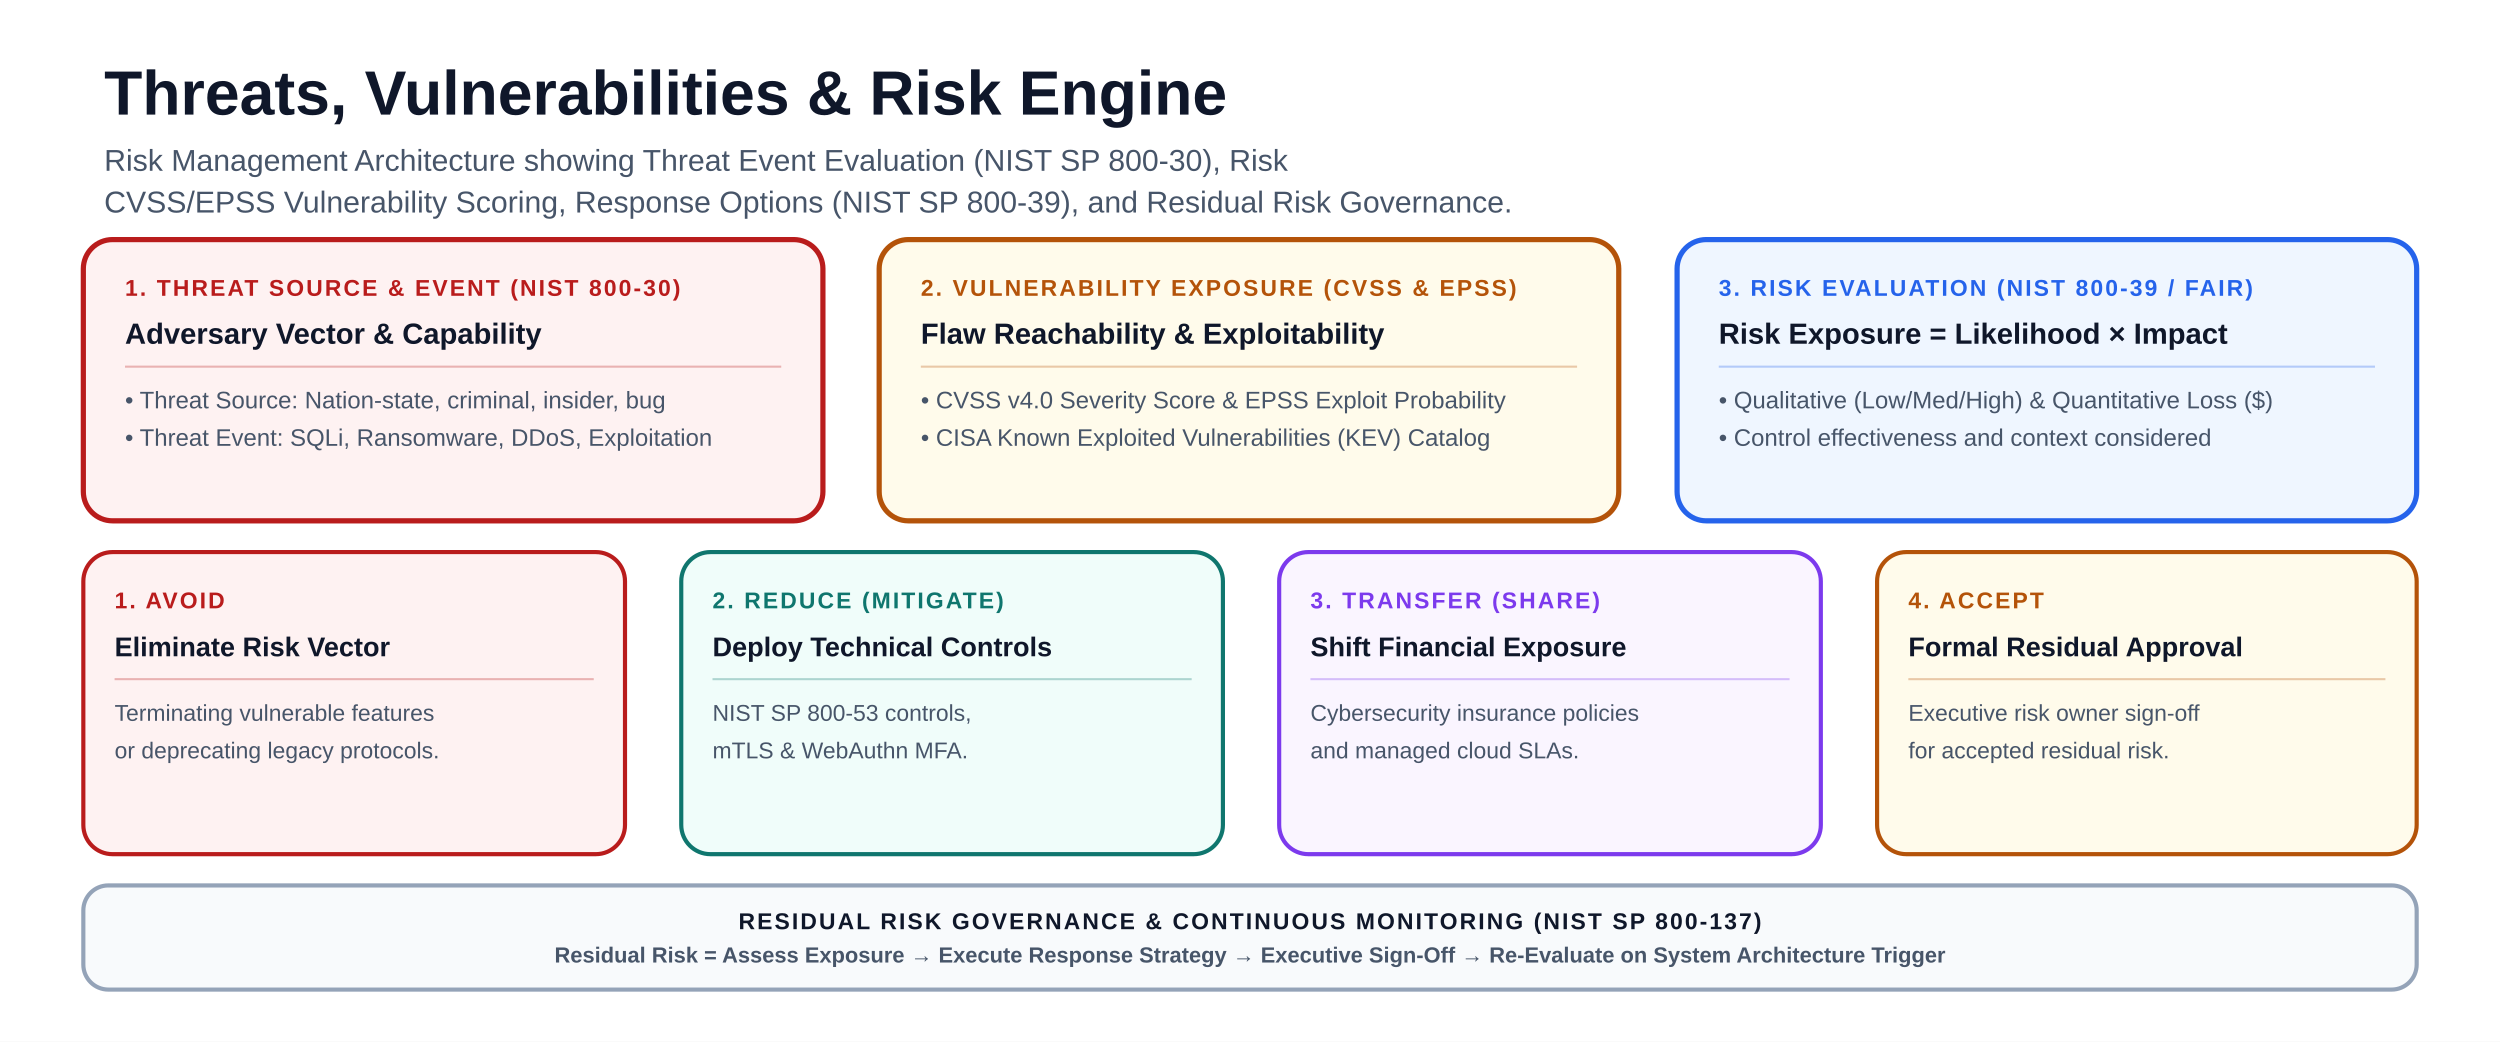
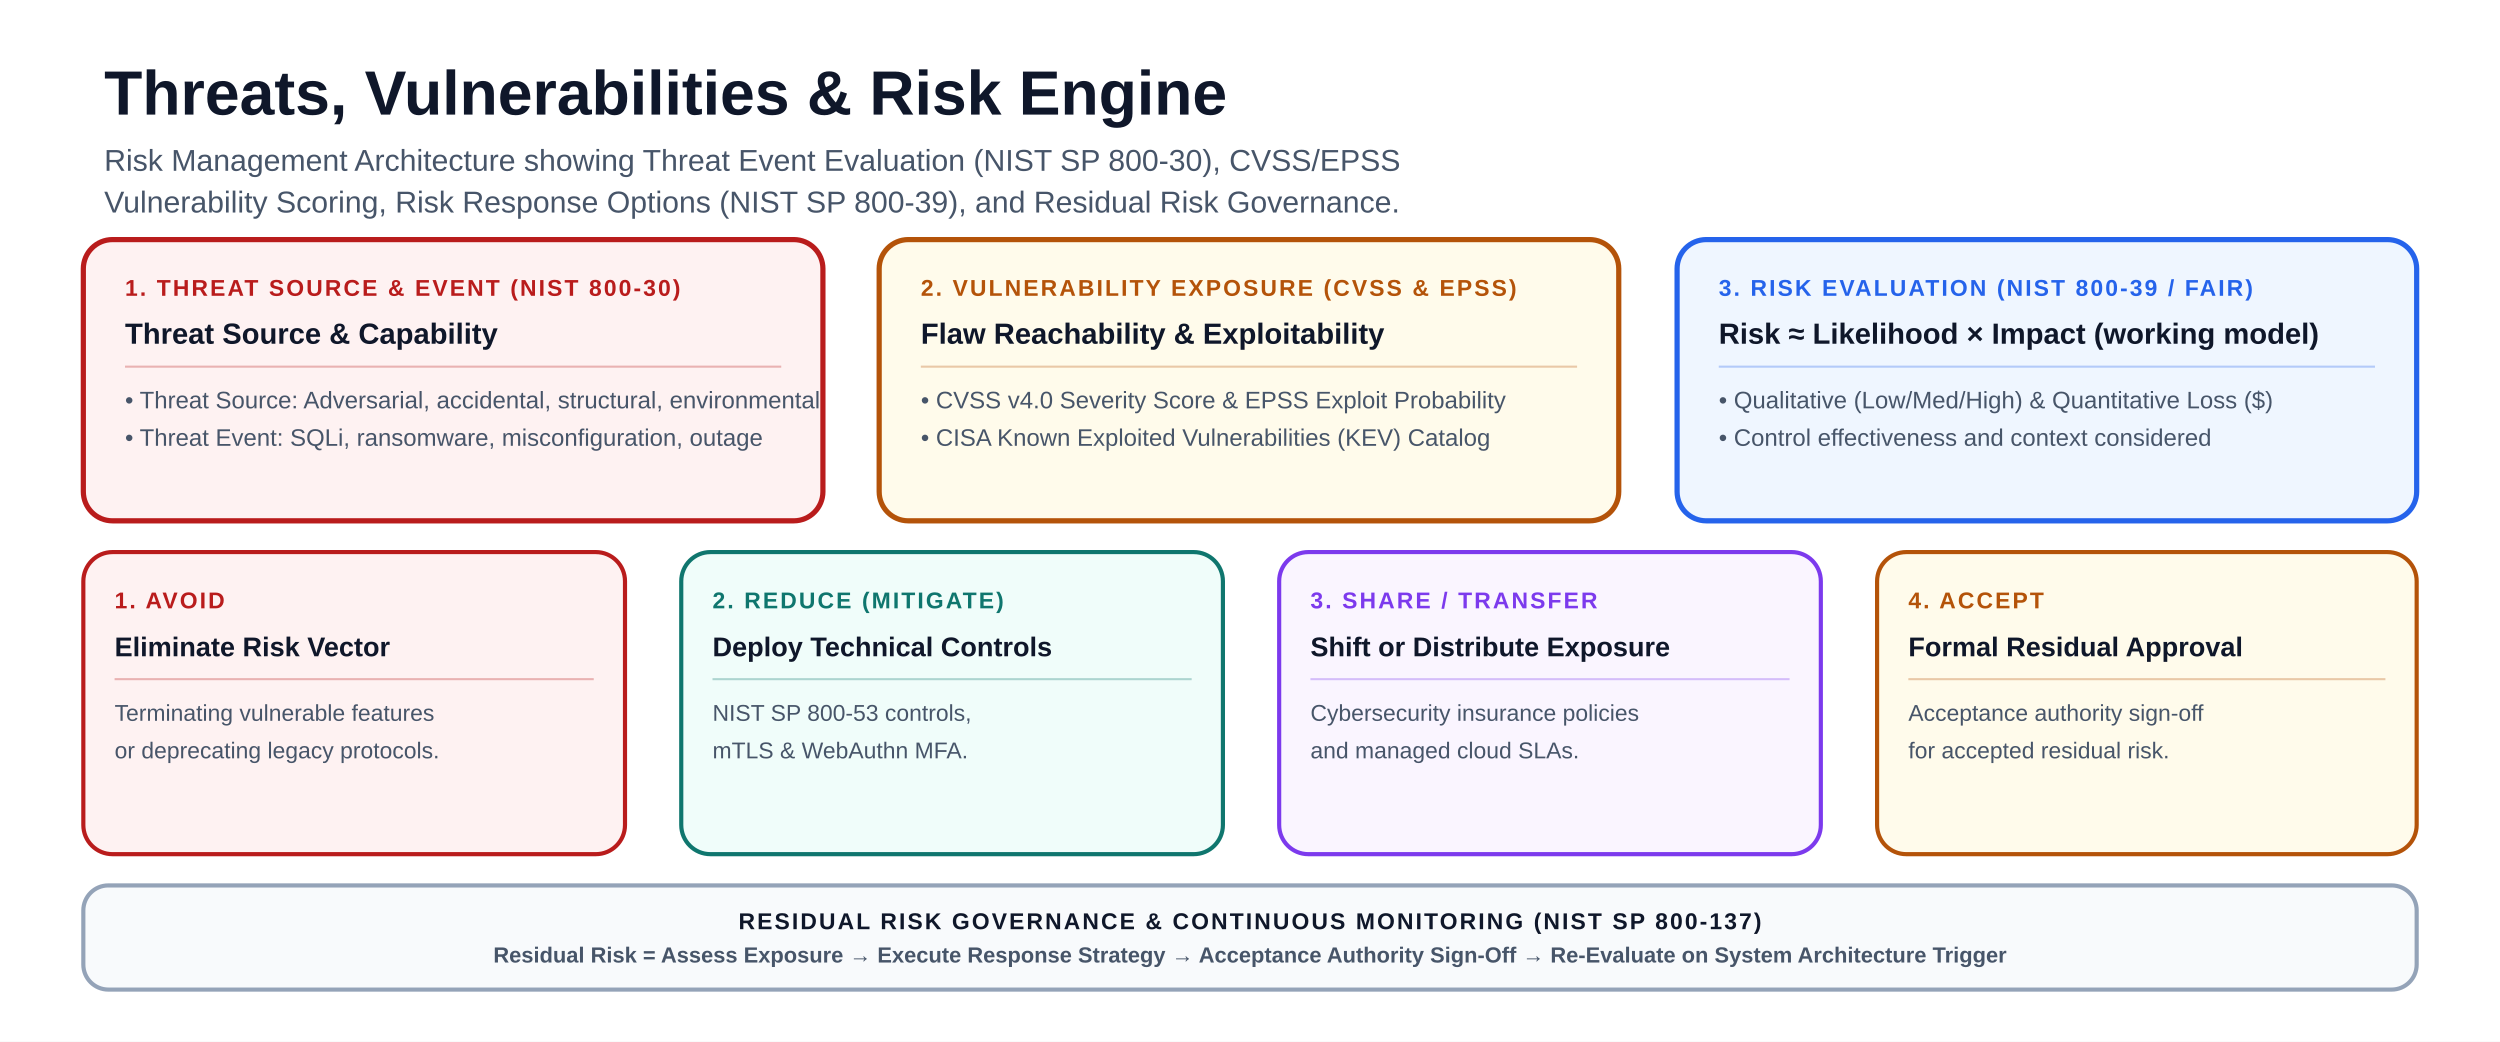
<svg xmlns="http://www.w3.org/2000/svg" viewBox="0 0 1200 500" font-family="-apple-system, BlinkMacSystemFont, 'Segoe UI', Arial, sans-serif" role="img" aria-labelledby="title description">
  <rect width="1200" height="500" fill="#ffffff" />
  <defs>
    <marker id="arrow" viewBox="0 0 10 10" refX="8.5" refY="5" markerWidth="8" markerHeight="8" orient="auto">
      <path d="M0 0 L10 5 L0 10Z" fill="#94a3b8" />
    </marker>
    <marker id="arrow-reverse" viewBox="0 0 10 10" refX="1.5" refY="5" markerWidth="8" markerHeight="8" orient="auto">
      <path d="M10 0 L0 5 L10 10Z" fill="#94a3b8" />
    </marker>
    <marker id="arrow-blue" viewBox="0 0 10 10" refX="8.5" refY="5" markerWidth="8" markerHeight="8" orient="auto">
      <path d="M0 0 L10 5 L0 10Z" fill="#2563eb" />
    </marker>
    <marker id="arrow-teal" viewBox="0 0 10 10" refX="8.5" refY="5" markerWidth="8" markerHeight="8" orient="auto">
      <path d="M0 0 L10 5 L0 10Z" fill="#0f766e" />
    </marker>
    <marker id="arrow-amber" viewBox="0 0 10 10" refX="8.5" refY="5" markerWidth="8" markerHeight="8" orient="auto">
      <path d="M0 0 L10 5 L0 10Z" fill="#b45309" />
    </marker>
    <marker id="arrow-violet" viewBox="0 0 10 10" refX="8.5" refY="5" markerWidth="8" markerHeight="8" orient="auto">
      <path d="M0 0 L10 5 L0 10Z" fill="#7c3aed" />
    </marker>
    <marker id="arrow-red" viewBox="0 0 10 10" refX="8.5" refY="5" markerWidth="8" markerHeight="8" orient="auto">
      <path d="M0 0 L10 5 L0 10Z" fill="#b91c1c" />
    </marker>
  </defs>
  <text x="50" y="55" font-size="30" font-weight="850" fill="#0f172a">Threats, Vulnerabilities &amp; Risk Engine</text>
-   <text x="50" y="82" font-size="14.5" fill="#475569">Risk Management Architecture showing Threat Event Evaluation (NIST SP 800-30), Risk</text>
-   <text x="50" y="102" font-size="14.5" fill="#475569">CVSS/EPSS Vulnerability Scoring, Response Options (NIST SP 800-39), and Residual Risk Governance.</text>
+   <text x="50" y="82" font-size="14.5" fill="#475569">Risk Management Architecture showing Threat Event Evaluation (NIST SP 800-30), CVSS/EPSS</text>
+   <text x="50" y="102" font-size="14.5" fill="#475569">Vulnerability Scoring, Risk Response Options (NIST SP 800-39), and Residual Risk Governance.</text>
  <rect x="40" y="115" width="355" height="135" rx="14" fill="#fef2f2" stroke="#b91c1c" stroke-width="2.5" />
  <text x="60" y="142" font-size="11" font-weight="900" letter-spacing="1" fill="#b91c1c">1. THREAT SOURCE &amp; EVENT (NIST 800-30)</text>
-   <text x="60" y="165" font-size="14" font-weight="800" fill="#0f172a">Adversary Vector &amp; Capability</text>
+   <text x="60" y="165" font-size="14" font-weight="800" fill="#0f172a">Threat Source &amp; Capability</text>
  <line x1="60" y1="176" x2="375" y2="176" stroke="#b91c1c" stroke-opacity="0.3" stroke-width="1" />
-   <text x="60" y="196" font-size="11.5" font-weight="500" fill="#475569">• Threat Source: Nation-state, criminal, insider, bug</text>
-   <text x="60" y="214" font-size="11.5" font-weight="500" fill="#475569">• Threat Event: SQLi, Ransomware, DDoS, Exploitation</text>
+   <text x="60" y="196" font-size="11.5" font-weight="500" fill="#475569">• Threat Source: Adversarial, accidental, structural, environmental</text>
+   <text x="60" y="214" font-size="11.5" font-weight="500" fill="#475569">• Threat Event: SQLi, ransomware, misconfiguration, outage</text>
  <rect x="422" y="115" width="355" height="135" rx="14" fill="#fffbeb" stroke="#b45309" stroke-width="2.5" />
  <text x="442" y="142" font-size="11" font-weight="900" letter-spacing="1" fill="#b45309">2. VULNERABILITY EXPOSURE (CVSS &amp; EPSS)</text>
  <text x="442" y="165" font-size="14" font-weight="800" fill="#0f172a">Flaw Reachability &amp; Exploitability</text>
  <line x1="442" y1="176" x2="757" y2="176" stroke="#b45309" stroke-opacity="0.3" stroke-width="1" />
  <text x="442" y="196" font-size="11.5" font-weight="500" fill="#475569">• CVSS v4.0 Severity Score &amp; EPSS Exploit Probability</text>
  <text x="442" y="214" font-size="11.5" font-weight="500" fill="#475569">• CISA Known Exploited Vulnerabilities (KEV) Catalog</text>
  <rect x="805" y="115" width="355" height="135" rx="14" fill="#eff6ff" stroke="#2563eb" stroke-width="2.5" />
  <text x="825" y="142" font-size="11" font-weight="900" letter-spacing="1" fill="#2563eb">3. RISK EVALUATION (NIST 800-39 / FAIR)</text>
-   <text x="825" y="165" font-size="14" font-weight="800" fill="#0f172a">Risk Exposure = Likelihood × Impact</text>
+   <text x="825" y="165" font-size="14" font-weight="800" fill="#0f172a">Risk ≈ Likelihood × Impact (working model)</text>
  <line x1="825" y1="176" x2="1140" y2="176" stroke="#2563eb" stroke-opacity="0.3" stroke-width="1" />
  <text x="825" y="196" font-size="11.5" font-weight="500" fill="#475569">• Qualitative (Low/Med/High) &amp; Quantitative Loss ($)</text>
  <text x="825" y="214" font-size="11.5" font-weight="500" fill="#475569">• Control effectiveness and context considered</text>
  <rect x="40" y="265" width="260" height="145" rx="14" fill="#fef2f2" stroke="#b91c1c" stroke-width="2" />
  <text x="55" y="292" font-size="11" font-weight="900" letter-spacing="1" fill="#b91c1c">1. AVOID</text>
  <text x="55" y="315" font-size="13" font-weight="800" fill="#0f172a">Eliminate Risk Vector</text>
  <line x1="55" y1="326" x2="285" y2="326" stroke="#b91c1c" stroke-opacity="0.3" stroke-width="1" />
  <text x="55" y="346" font-size="11" font-weight="500" fill="#475569">Terminating vulnerable features</text>
  <text x="55" y="364" font-size="11" font-weight="500" fill="#475569">or deprecating legacy protocols.</text>
  <rect x="327" y="265" width="260" height="145" rx="14" fill="#f0fdfa" stroke="#0f766e" stroke-width="2" />
  <text x="342" y="292" font-size="11" font-weight="900" letter-spacing="1" fill="#0f766e">2. REDUCE (MITIGATE)</text>
  <text x="342" y="315" font-size="13" font-weight="800" fill="#0f172a">Deploy Technical Controls</text>
  <line x1="342" y1="326" x2="572" y2="326" stroke="#0f766e" stroke-opacity="0.3" stroke-width="1" />
  <text x="342" y="346" font-size="11" font-weight="500" fill="#475569">NIST SP 800-53 controls,</text>
  <text x="342" y="364" font-size="11" font-weight="500" fill="#475569">mTLS &amp; WebAuthn MFA.</text>
  <rect x="614" y="265" width="260" height="145" rx="14" fill="#faf5ff" stroke="#7c3aed" stroke-width="2" />
-   <text x="629" y="292" font-size="11" font-weight="900" letter-spacing="1" fill="#7c3aed">3. TRANSFER (SHARE)</text>
-   <text x="629" y="315" font-size="13" font-weight="800" fill="#0f172a">Shift Financial Exposure</text>
+   <text x="629" y="292" font-size="11" font-weight="900" letter-spacing="1" fill="#7c3aed">3. SHARE / TRANSFER</text>
+   <text x="629" y="315" font-size="13" font-weight="800" fill="#0f172a">Shift or Distribute Exposure</text>
  <line x1="629" y1="326" x2="859" y2="326" stroke="#7c3aed" stroke-opacity="0.3" stroke-width="1" />
  <text x="629" y="346" font-size="11" font-weight="500" fill="#475569">Cybersecurity insurance policies</text>
  <text x="629" y="364" font-size="11" font-weight="500" fill="#475569">and managed cloud SLAs.</text>
  <rect x="901" y="265" width="259" height="145" rx="14" fill="#fffbeb" stroke="#b45309" stroke-width="2" />
  <text x="916" y="292" font-size="11" font-weight="900" letter-spacing="1" fill="#b45309">4. ACCEPT</text>
  <text x="916" y="315" font-size="13" font-weight="800" fill="#0f172a">Formal Residual Approval</text>
  <line x1="916" y1="326" x2="1145" y2="326" stroke="#b45309" stroke-opacity="0.3" stroke-width="1" />
-   <text x="916" y="346" font-size="11" font-weight="500" fill="#475569">Executive risk owner sign-off</text>
+   <text x="916" y="346" font-size="11" font-weight="500" fill="#475569">Acceptance authority sign-off</text>
  <text x="916" y="364" font-size="11" font-weight="500" fill="#475569">for accepted residual risk.</text>
  <rect x="40" y="425" width="1120" height="50" rx="12" fill="#f8fafc" stroke="#94a3b8" stroke-width="2" />
  <text x="600" y="446" text-anchor="middle" font-size="11" font-weight="900" letter-spacing="1" fill="#0f172a">RESIDUAL RISK GOVERNANCE &amp; CONTINUOUS MONITORING (NIST SP 800-137)</text>
-   <text x="600" y="462" text-anchor="middle" font-size="10.5" font-weight="600" fill="#475569">Residual Risk = Assess Exposure → Execute Response Strategy → Executive Sign-Off → Re-Evaluate on System Architecture Trigger</text>
+   <text x="600" y="462" text-anchor="middle" font-size="10.5" font-weight="600" fill="#475569">Residual Risk = Assess Exposure → Execute Response Strategy → Acceptance Authority Sign-Off → Re-Evaluate on System Architecture Trigger</text>
</svg>
